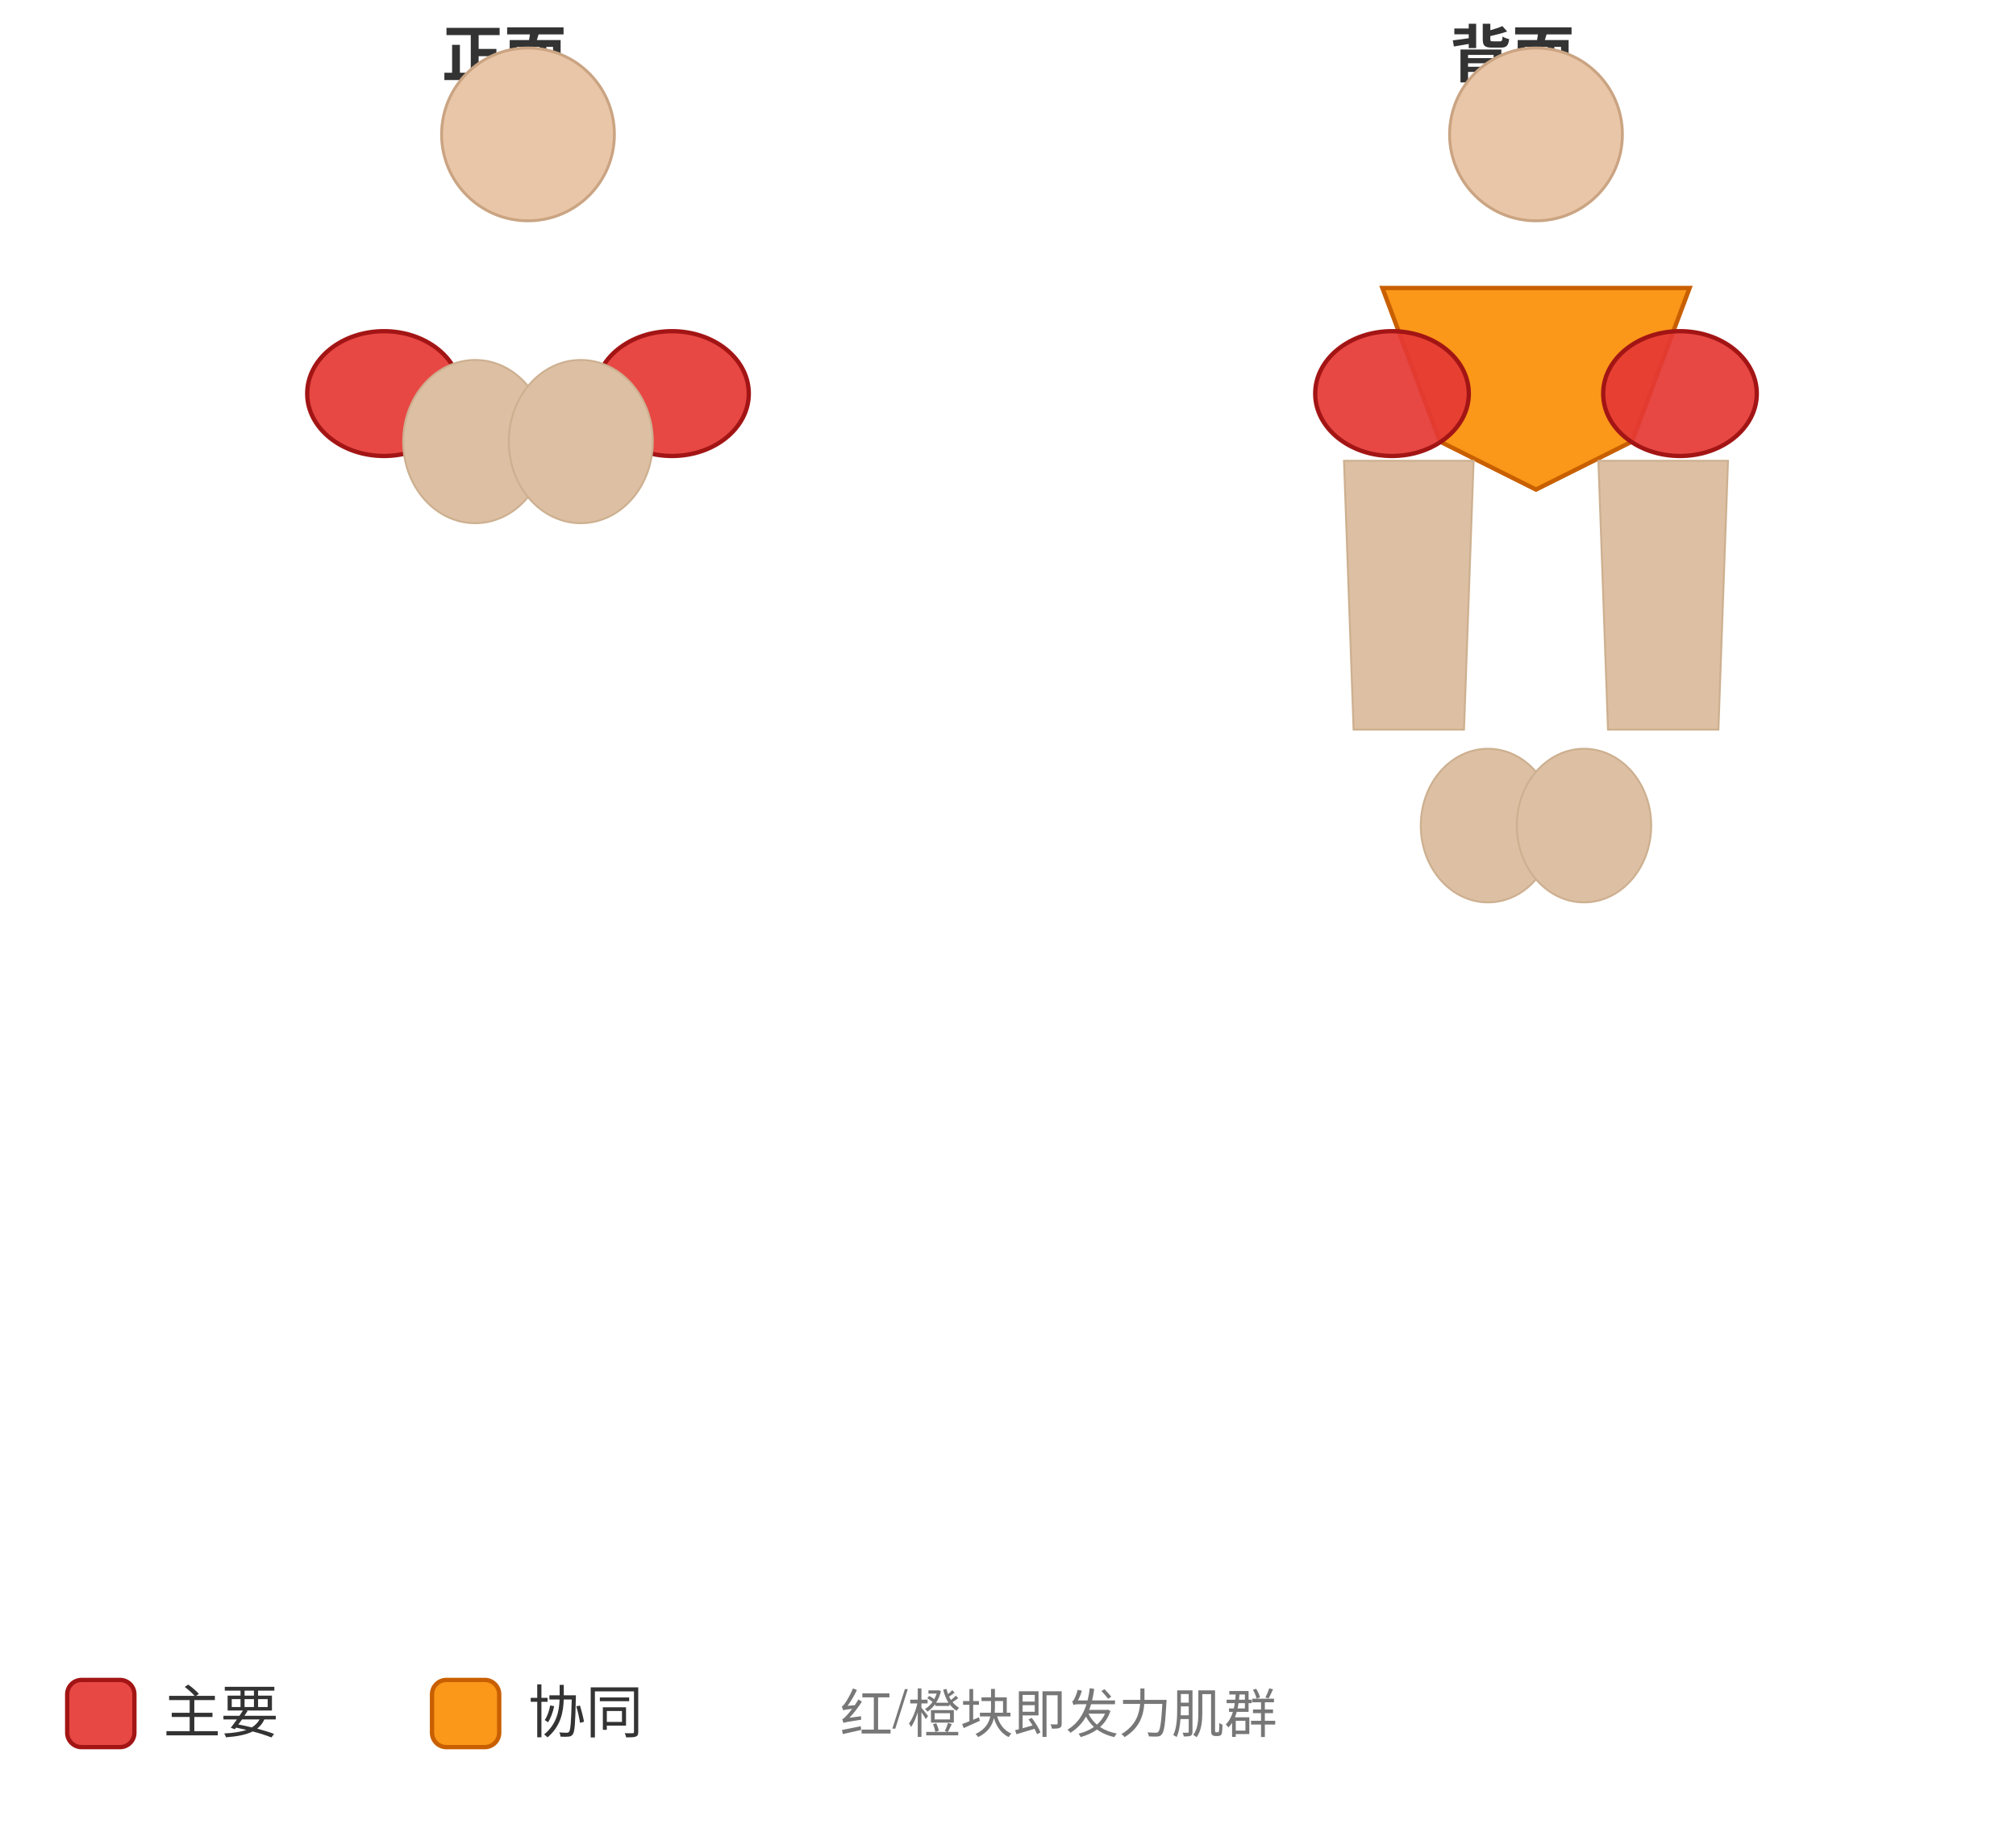
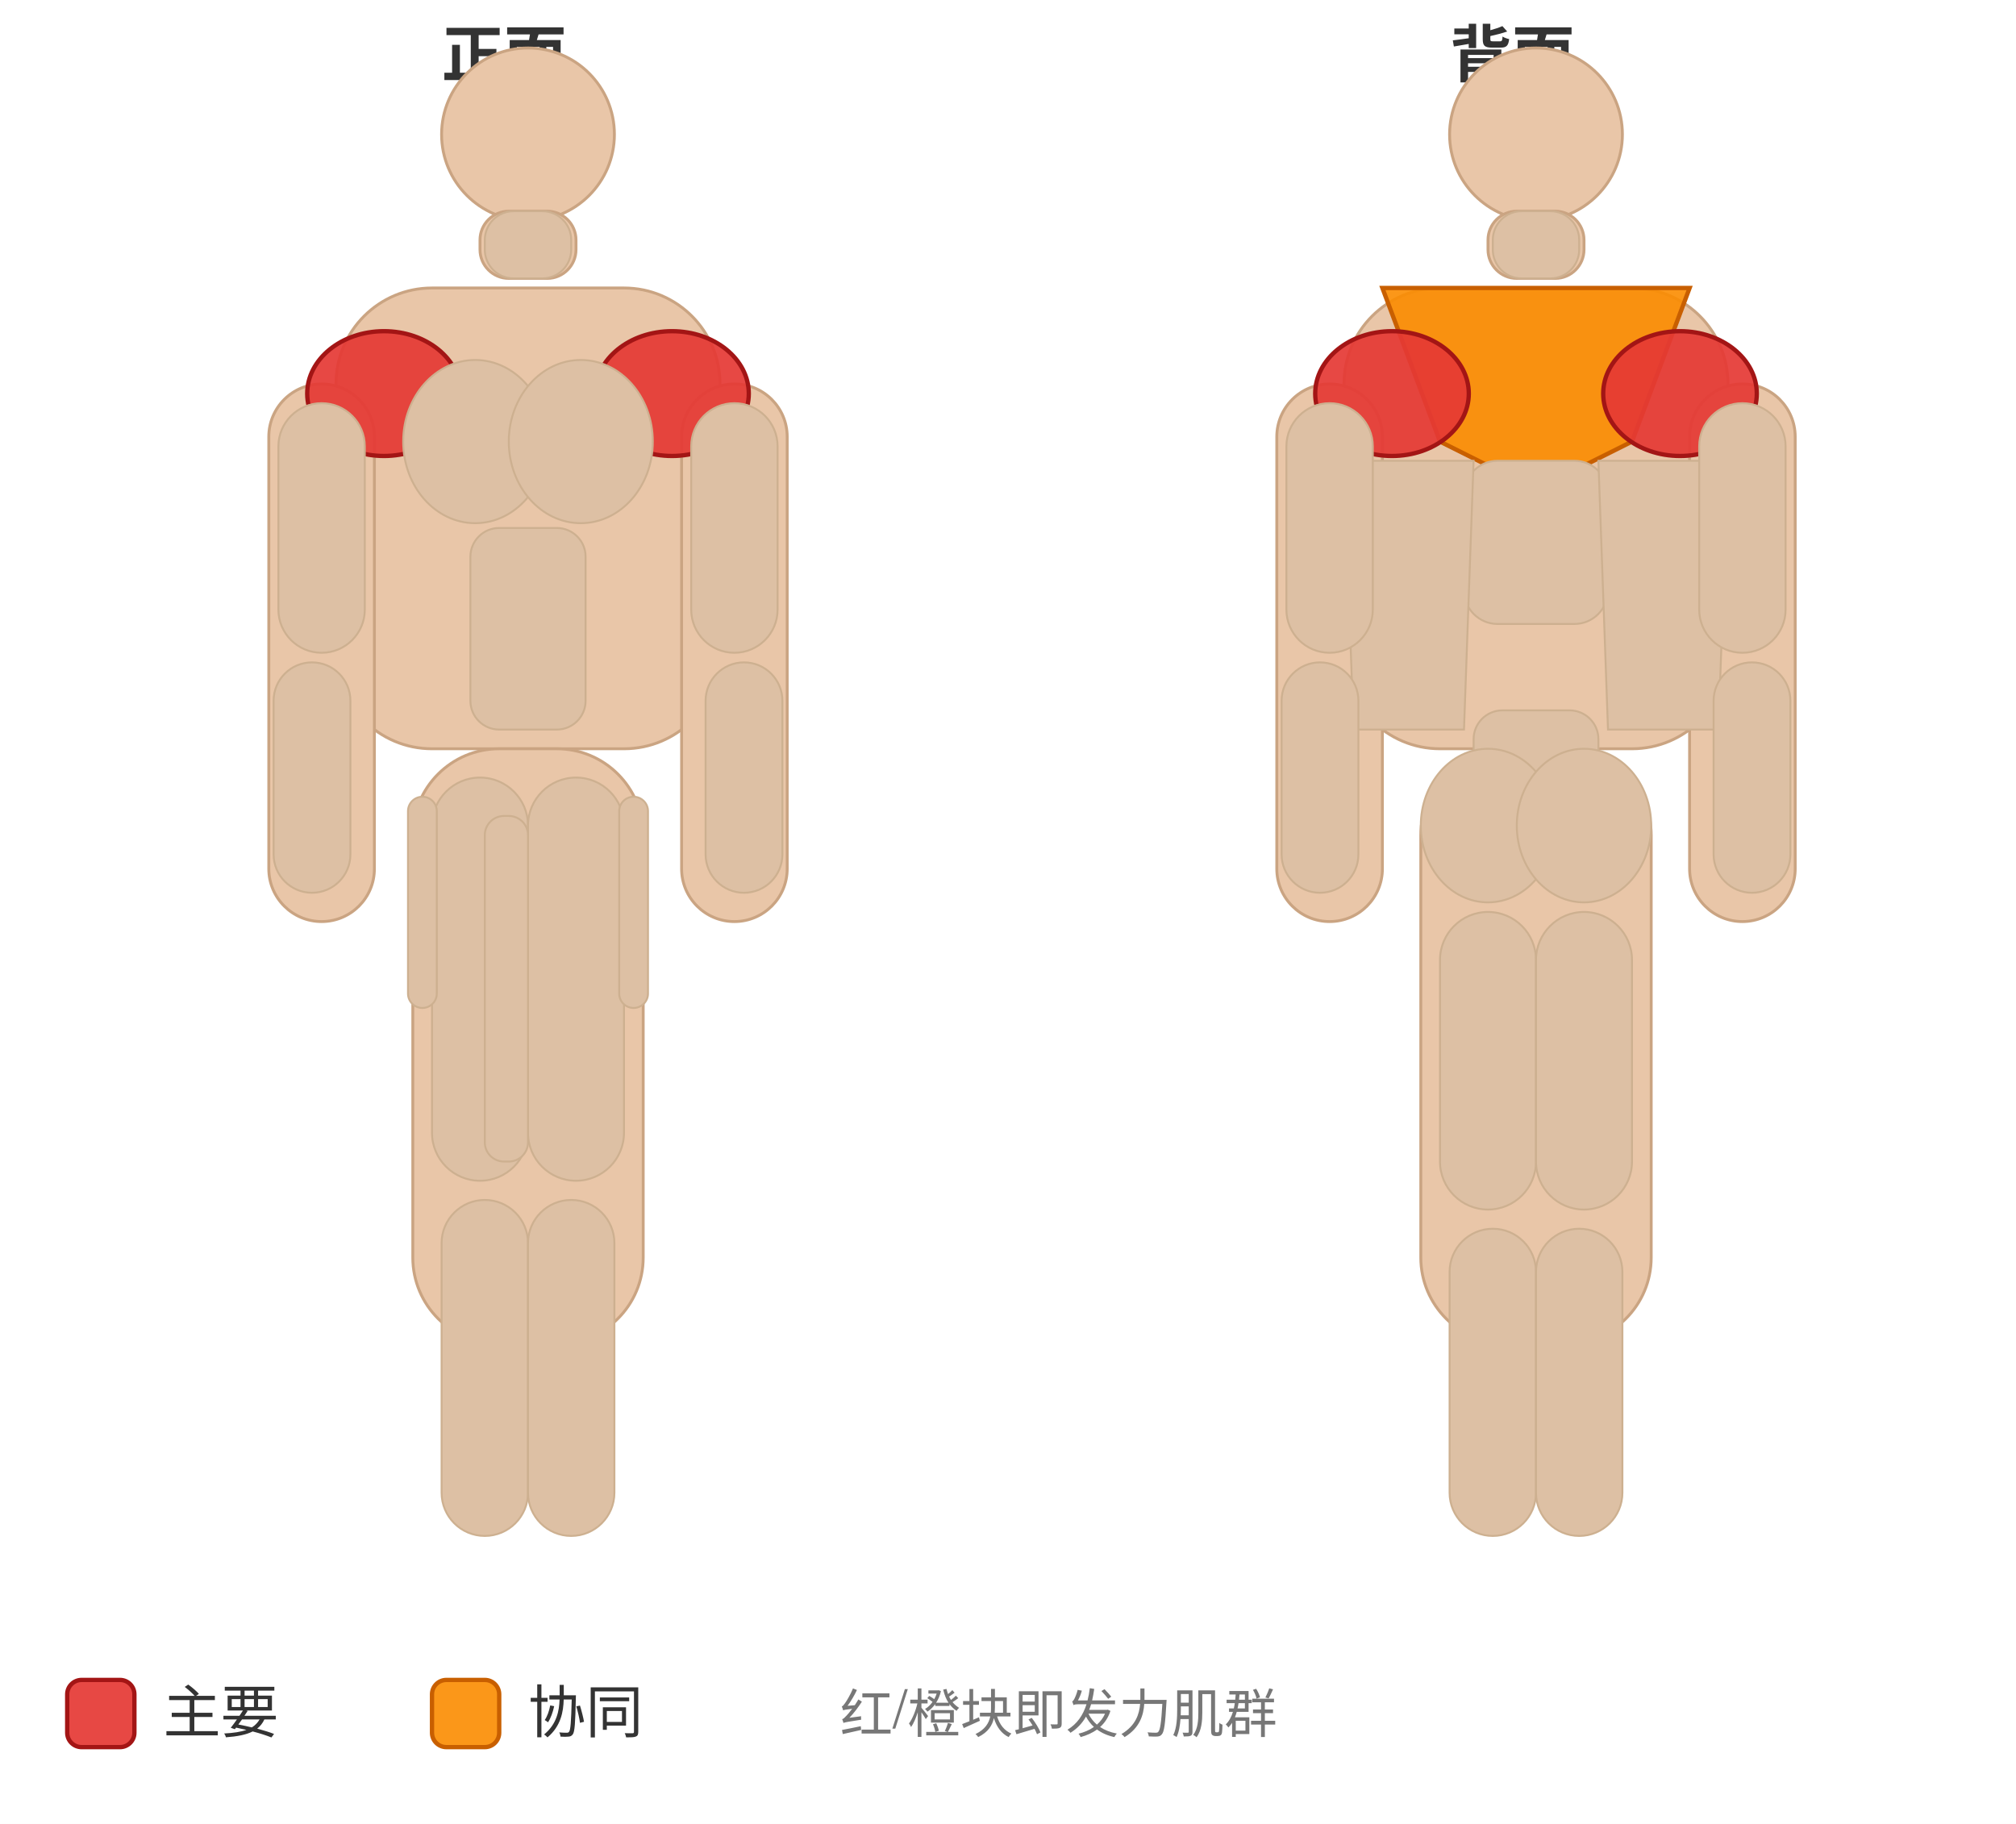
- <svg xmlns="http://www.w3.org/2000/svg" viewBox="0 0 420 380" font-family="-apple-system,Segoe UI,Helvetica,Arial,sans-serif">
+ <svg xmlns="http://www.w3.org/2000/svg" viewBox="0 0 420 380" width="420" height="380" font-family="-apple-system,Segoe UI,Helvetica,Arial,sans-serif">
  <rect width="420" height="380" fill="#ffffff" />
  <text x="105" y="16" font-size="13" font-weight="700" text-anchor="middle" fill="#333">正面</text>
  <text x="315" y="16" font-size="13" font-weight="700" text-anchor="middle" fill="#333">背面</text>
  <g transform="translate(10,0)">
    <circle fill="#e9c6a8" stroke="#caa482" stroke-width="0.6" cx="100" cy="28" r="18" />
-     <rect fill="#e9c6a8" stroke="#caa482" stroke-width="0.6" x="90" y="44" w="20" h="14" rx="6" />
-     <rect fill="#e9c6a8" stroke="#caa482" stroke-width="0.6" x="60" y="60" w="80" h="96" rx="20" />
-     <rect fill="#e9c6a8" stroke="#caa482" stroke-width="0.6" x="46" y="80" w="22" h="112" rx="11" />
-     <rect fill="#e9c6a8" stroke="#caa482" stroke-width="0.6" x="132" y="80" w="22" h="112" rx="11" />
-     <rect fill="#e9c6a8" stroke="#caa482" stroke-width="0.6" x="76" y="156" w="48" h="124" rx="18" />
-     <rect fill="#ddc0a4" stroke="#cdb090" stroke-width="0.4" x="91" y="44" w="18" h="14" rx="6" />
+     <rect fill="#e9c6a8" stroke="#caa482" stroke-width="0.6" x="90" y="44" width="20" height="14" rx="6" />
+     <rect fill="#e9c6a8" stroke="#caa482" stroke-width="0.6" x="60" y="60" width="80" height="96" rx="20" />
+     <rect fill="#e9c6a8" stroke="#caa482" stroke-width="0.6" x="46" y="80" width="22" height="112" rx="11" />
+     <rect fill="#e9c6a8" stroke="#caa482" stroke-width="0.6" x="132" y="80" width="22" height="112" rx="11" />
+     <rect fill="#e9c6a8" stroke="#caa482" stroke-width="0.6" x="76" y="156" width="48" height="124" rx="18" />
+     <rect fill="#ddc0a4" stroke="#cdb090" stroke-width="0.4" x="91" y="44" width="18" height="14" rx="6" />
    <ellipse fill="#e53935" fill-opacity="0.92" stroke="#a31515" stroke-width="0.9" cx="70" cy="82" rx="16" ry="13" />
    <ellipse fill="#e53935" fill-opacity="0.92" stroke="#a31515" stroke-width="0.9" cx="130" cy="82" rx="16" ry="13" />
    <ellipse fill="#ddc0a4" stroke="#cdb090" stroke-width="0.4" cx="89" cy="92" rx="15" ry="17" />
    <ellipse fill="#ddc0a4" stroke="#cdb090" stroke-width="0.4" cx="111" cy="92" rx="15" ry="17" />
-     <rect fill="#ddc0a4" stroke="#cdb090" stroke-width="0.4" x="48" y="84" w="18" h="52" rx="9" />
-     <rect fill="#ddc0a4" stroke="#cdb090" stroke-width="0.4" x="134" y="84" w="18" h="52" rx="9" />
-     <rect fill="#ddc0a4" stroke="#cdb090" stroke-width="0.4" x="47" y="138" w="16" h="48" rx="8" />
-     <rect fill="#ddc0a4" stroke="#cdb090" stroke-width="0.4" x="137" y="138" w="16" h="48" rx="8" />
-     <rect fill="#ddc0a4" stroke="#cdb090" stroke-width="0.4" x="88" y="110" w="24" h="42" rx="6" />
-     <rect fill="#ddc0a4" stroke="#cdb090" stroke-width="0.4" x="80" y="162" w="20" h="84" rx="10" />
-     <rect fill="#ddc0a4" stroke="#cdb090" stroke-width="0.4" x="100" y="162" w="20" h="84" rx="10" />
-     <rect fill="#ddc0a4" stroke="#cdb090" stroke-width="0.4" x="91" y="170" w="9" h="72" rx="4" />
-     <rect fill="#ddc0a4" stroke="#cdb090" stroke-width="0.4" x="75" y="166" w="6" h="44" rx="3" />
-     <rect fill="#ddc0a4" stroke="#cdb090" stroke-width="0.4" x="119" y="166" w="6" h="44" rx="3" />
-     <rect fill="#ddc0a4" stroke="#cdb090" stroke-width="0.4" x="82" y="250" w="18" h="70" rx="9" />
-     <rect fill="#ddc0a4" stroke="#cdb090" stroke-width="0.4" x="100" y="250" w="18" h="70" rx="9" />
+     <rect fill="#ddc0a4" stroke="#cdb090" stroke-width="0.4" x="48" y="84" width="18" height="52" rx="9" />
+     <rect fill="#ddc0a4" stroke="#cdb090" stroke-width="0.4" x="134" y="84" width="18" height="52" rx="9" />
+     <rect fill="#ddc0a4" stroke="#cdb090" stroke-width="0.4" x="47" y="138" width="16" height="48" rx="8" />
+     <rect fill="#ddc0a4" stroke="#cdb090" stroke-width="0.4" x="137" y="138" width="16" height="48" rx="8" />
+     <rect fill="#ddc0a4" stroke="#cdb090" stroke-width="0.4" x="88" y="110" width="24" height="42" rx="6" />
+     <rect fill="#ddc0a4" stroke="#cdb090" stroke-width="0.4" x="80" y="162" width="20" height="84" rx="10" />
+     <rect fill="#ddc0a4" stroke="#cdb090" stroke-width="0.4" x="100" y="162" width="20" height="84" rx="10" />
+     <rect fill="#ddc0a4" stroke="#cdb090" stroke-width="0.4" x="91" y="170" width="9" height="72" rx="4" />
+     <rect fill="#ddc0a4" stroke="#cdb090" stroke-width="0.4" x="75" y="166" width="6" height="44" rx="3" />
+     <rect fill="#ddc0a4" stroke="#cdb090" stroke-width="0.4" x="119" y="166" width="6" height="44" rx="3" />
+     <rect fill="#ddc0a4" stroke="#cdb090" stroke-width="0.4" x="82" y="250" width="18" height="70" rx="9" />
+     <rect fill="#ddc0a4" stroke="#cdb090" stroke-width="0.4" x="100" y="250" width="18" height="70" rx="9" />
  </g>
  <g transform="translate(220,0)">
    <circle fill="#e9c6a8" stroke="#caa482" stroke-width="0.6" cx="100" cy="28" r="18" />
-     <rect fill="#e9c6a8" stroke="#caa482" stroke-width="0.6" x="90" y="44" w="20" h="14" rx="6" />
-     <rect fill="#e9c6a8" stroke="#caa482" stroke-width="0.6" x="60" y="60" w="80" h="96" rx="20" />
-     <rect fill="#e9c6a8" stroke="#caa482" stroke-width="0.6" x="46" y="80" w="22" h="112" rx="11" />
-     <rect fill="#e9c6a8" stroke="#caa482" stroke-width="0.6" x="132" y="80" w="22" h="112" rx="11" />
-     <rect fill="#e9c6a8" stroke="#caa482" stroke-width="0.6" x="76" y="156" w="48" h="124" rx="18" />
-     <rect fill="#ddc0a4" stroke="#cdb090" stroke-width="0.4" x="91" y="44" w="18" h="14" rx="6" />
+     <rect fill="#e9c6a8" stroke="#caa482" stroke-width="0.6" x="90" y="44" width="20" height="14" rx="6" />
+     <rect fill="#e9c6a8" stroke="#caa482" stroke-width="0.6" x="60" y="60" width="80" height="96" rx="20" />
+     <rect fill="#e9c6a8" stroke="#caa482" stroke-width="0.6" x="46" y="80" width="22" height="112" rx="11" />
+     <rect fill="#e9c6a8" stroke="#caa482" stroke-width="0.6" x="132" y="80" width="22" height="112" rx="11" />
+     <rect fill="#e9c6a8" stroke="#caa482" stroke-width="0.6" x="76" y="156" width="48" height="124" rx="18" />
+     <rect fill="#ddc0a4" stroke="#cdb090" stroke-width="0.4" x="91" y="44" width="18" height="14" rx="6" />
    <polygon fill="#fb8c00" fill-opacity="0.9" stroke="#c85f00" stroke-width="0.9" points="68,60 132,60 120,92 100,102 80,92" />
    <ellipse fill="#e53935" fill-opacity="0.92" stroke="#a31515" stroke-width="0.9" cx="70" cy="82" rx="16" ry="13" />
    <ellipse fill="#e53935" fill-opacity="0.92" stroke="#a31515" stroke-width="0.9" cx="130" cy="82" rx="16" ry="13" />
-     <rect fill="#ddc0a4" stroke="#cdb090" stroke-width="0.4" x="85" y="96" w="30" h="34" rx="7" />
+     <rect fill="#ddc0a4" stroke="#cdb090" stroke-width="0.4" x="85" y="96" width="30" height="34" rx="7" />
    <polygon fill="#ddc0a4" stroke="#cdb090" stroke-width="0.4" points="60,96 87,96 85,152 62,152" />
    <polygon fill="#ddc0a4" stroke="#cdb090" stroke-width="0.4" points="113,96 140,96 138,152 115,152" />
-     <rect fill="#ddc0a4" stroke="#cdb090" stroke-width="0.4" x="87" y="148" w="26" h="18" rx="6" />
-     <rect fill="#ddc0a4" stroke="#cdb090" stroke-width="0.4" x="48" y="84" w="18" h="52" rx="9" />
-     <rect fill="#ddc0a4" stroke="#cdb090" stroke-width="0.4" x="134" y="84" w="18" h="52" rx="9" />
-     <rect fill="#ddc0a4" stroke="#cdb090" stroke-width="0.4" x="47" y="138" w="16" h="48" rx="8" />
-     <rect fill="#ddc0a4" stroke="#cdb090" stroke-width="0.4" x="137" y="138" w="16" h="48" rx="8" />
+     <rect fill="#ddc0a4" stroke="#cdb090" stroke-width="0.4" x="87" y="148" width="26" height="18" rx="6" />
+     <rect fill="#ddc0a4" stroke="#cdb090" stroke-width="0.4" x="48" y="84" width="18" height="52" rx="9" />
+     <rect fill="#ddc0a4" stroke="#cdb090" stroke-width="0.4" x="134" y="84" width="18" height="52" rx="9" />
+     <rect fill="#ddc0a4" stroke="#cdb090" stroke-width="0.4" x="47" y="138" width="16" height="48" rx="8" />
+     <rect fill="#ddc0a4" stroke="#cdb090" stroke-width="0.4" x="137" y="138" width="16" height="48" rx="8" />
    <ellipse fill="#ddc0a4" stroke="#cdb090" stroke-width="0.4" cx="90" cy="172" rx="14" ry="16" />
    <ellipse fill="#ddc0a4" stroke="#cdb090" stroke-width="0.4" cx="110" cy="172" rx="14" ry="16" />
-     <rect fill="#ddc0a4" stroke="#cdb090" stroke-width="0.4" x="80" y="190" w="20" h="62" rx="10" />
-     <rect fill="#ddc0a4" stroke="#cdb090" stroke-width="0.4" x="100" y="190" w="20" h="62" rx="10" />
-     <rect fill="#ddc0a4" stroke="#cdb090" stroke-width="0.4" x="82" y="256" w="18" h="64" rx="9" />
-     <rect fill="#ddc0a4" stroke="#cdb090" stroke-width="0.4" x="100" y="256" w="18" h="64" rx="9" />
+     <rect fill="#ddc0a4" stroke="#cdb090" stroke-width="0.4" x="80" y="190" width="20" height="62" rx="10" />
+     <rect fill="#ddc0a4" stroke="#cdb090" stroke-width="0.4" x="100" y="190" width="20" height="62" rx="10" />
+     <rect fill="#ddc0a4" stroke="#cdb090" stroke-width="0.4" x="82" y="256" width="18" height="64" rx="9" />
+     <rect fill="#ddc0a4" stroke="#cdb090" stroke-width="0.4" x="100" y="256" width="18" height="64" rx="9" />
  </g>
  <rect x="14" y="350" width="14" height="14" rx="3" fill="#e53935" fill-opacity="0.92" stroke="#a31515" stroke-width="0.9" />
  <text x="34" y="361" font-size="12" fill="#333">主要</text>
  <rect x="90" y="350" width="14" height="14" rx="3" fill="#fb8c00" fill-opacity="0.9" stroke="#c85f00" stroke-width="0.9" />
  <text x="110" y="361" font-size="12" fill="#333">协同</text>
  <text x="175" y="361" font-size="11" fill="#777">红/橙块即发力肌群</text>
</svg>
